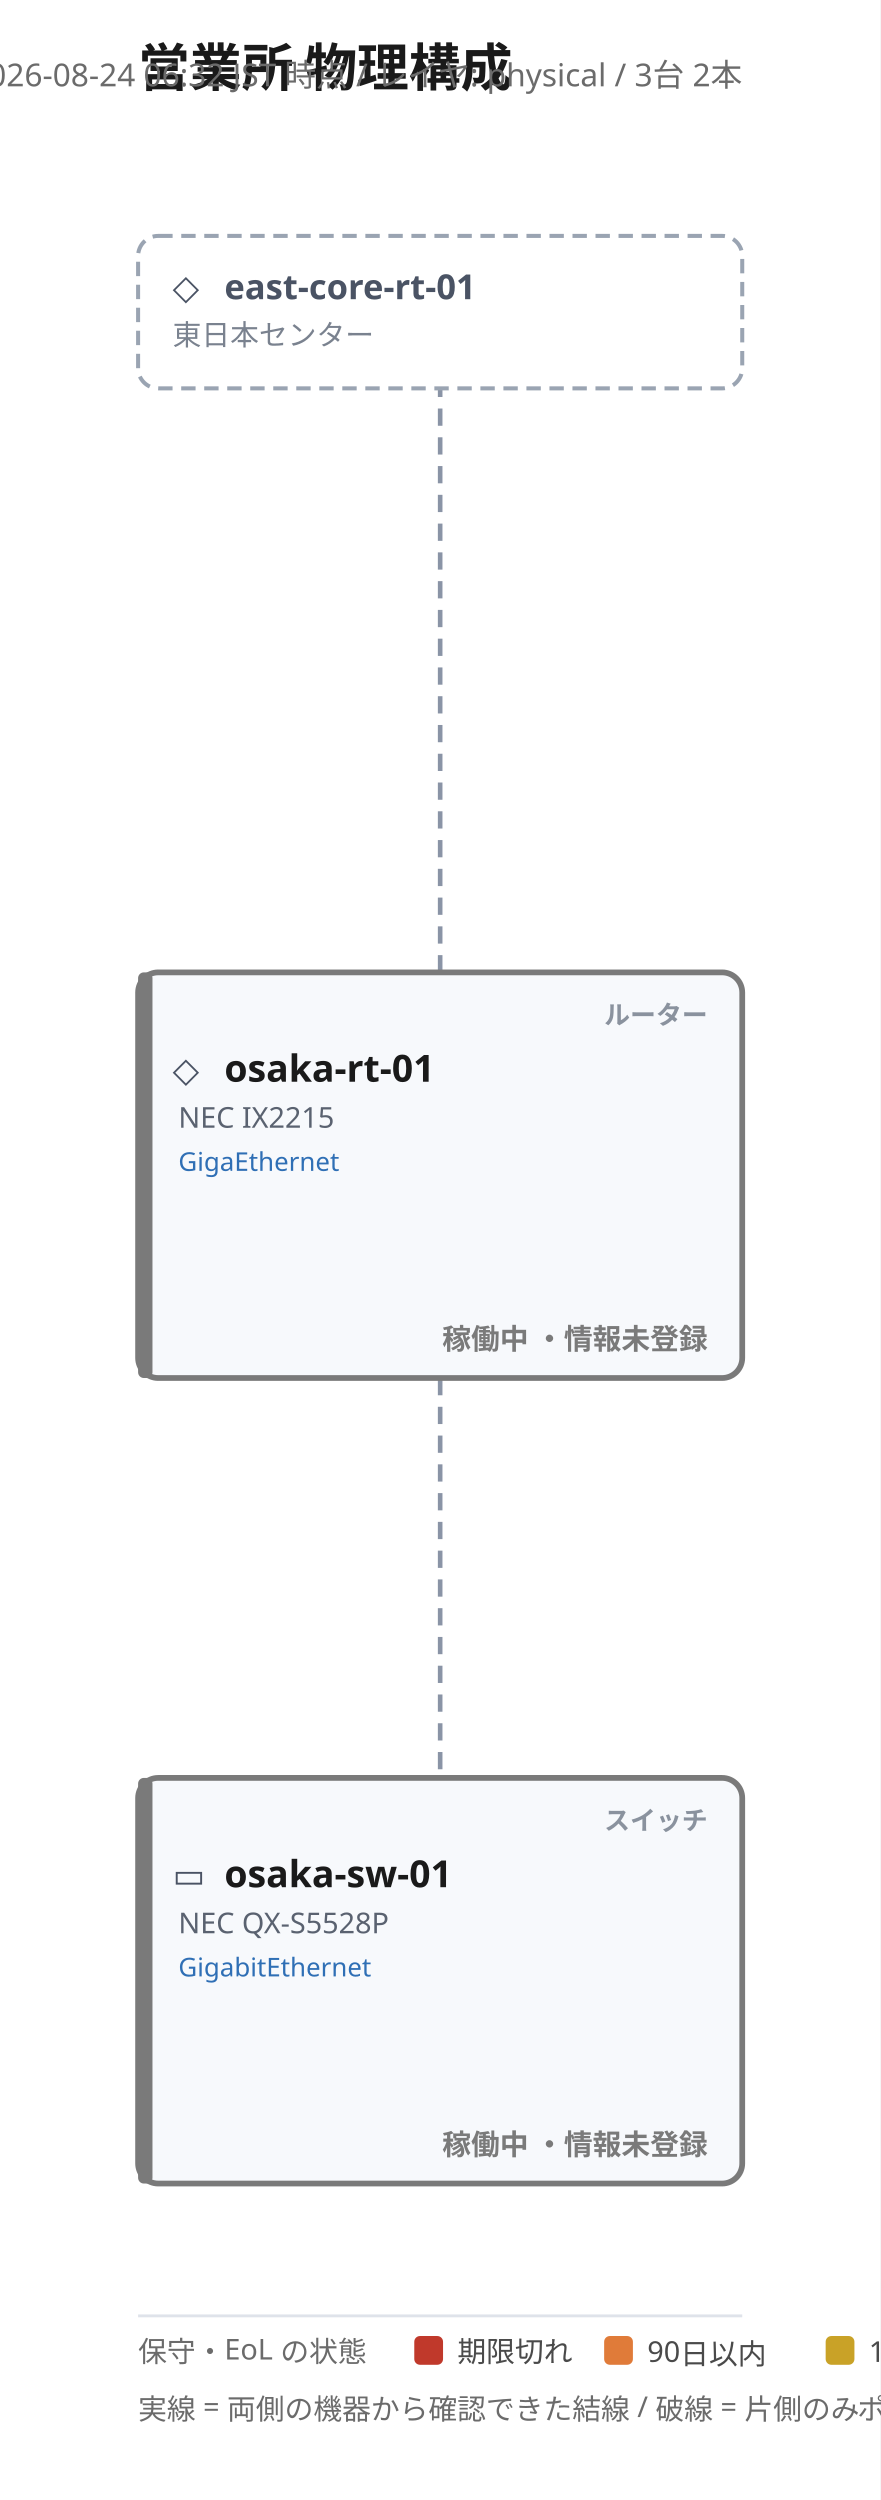
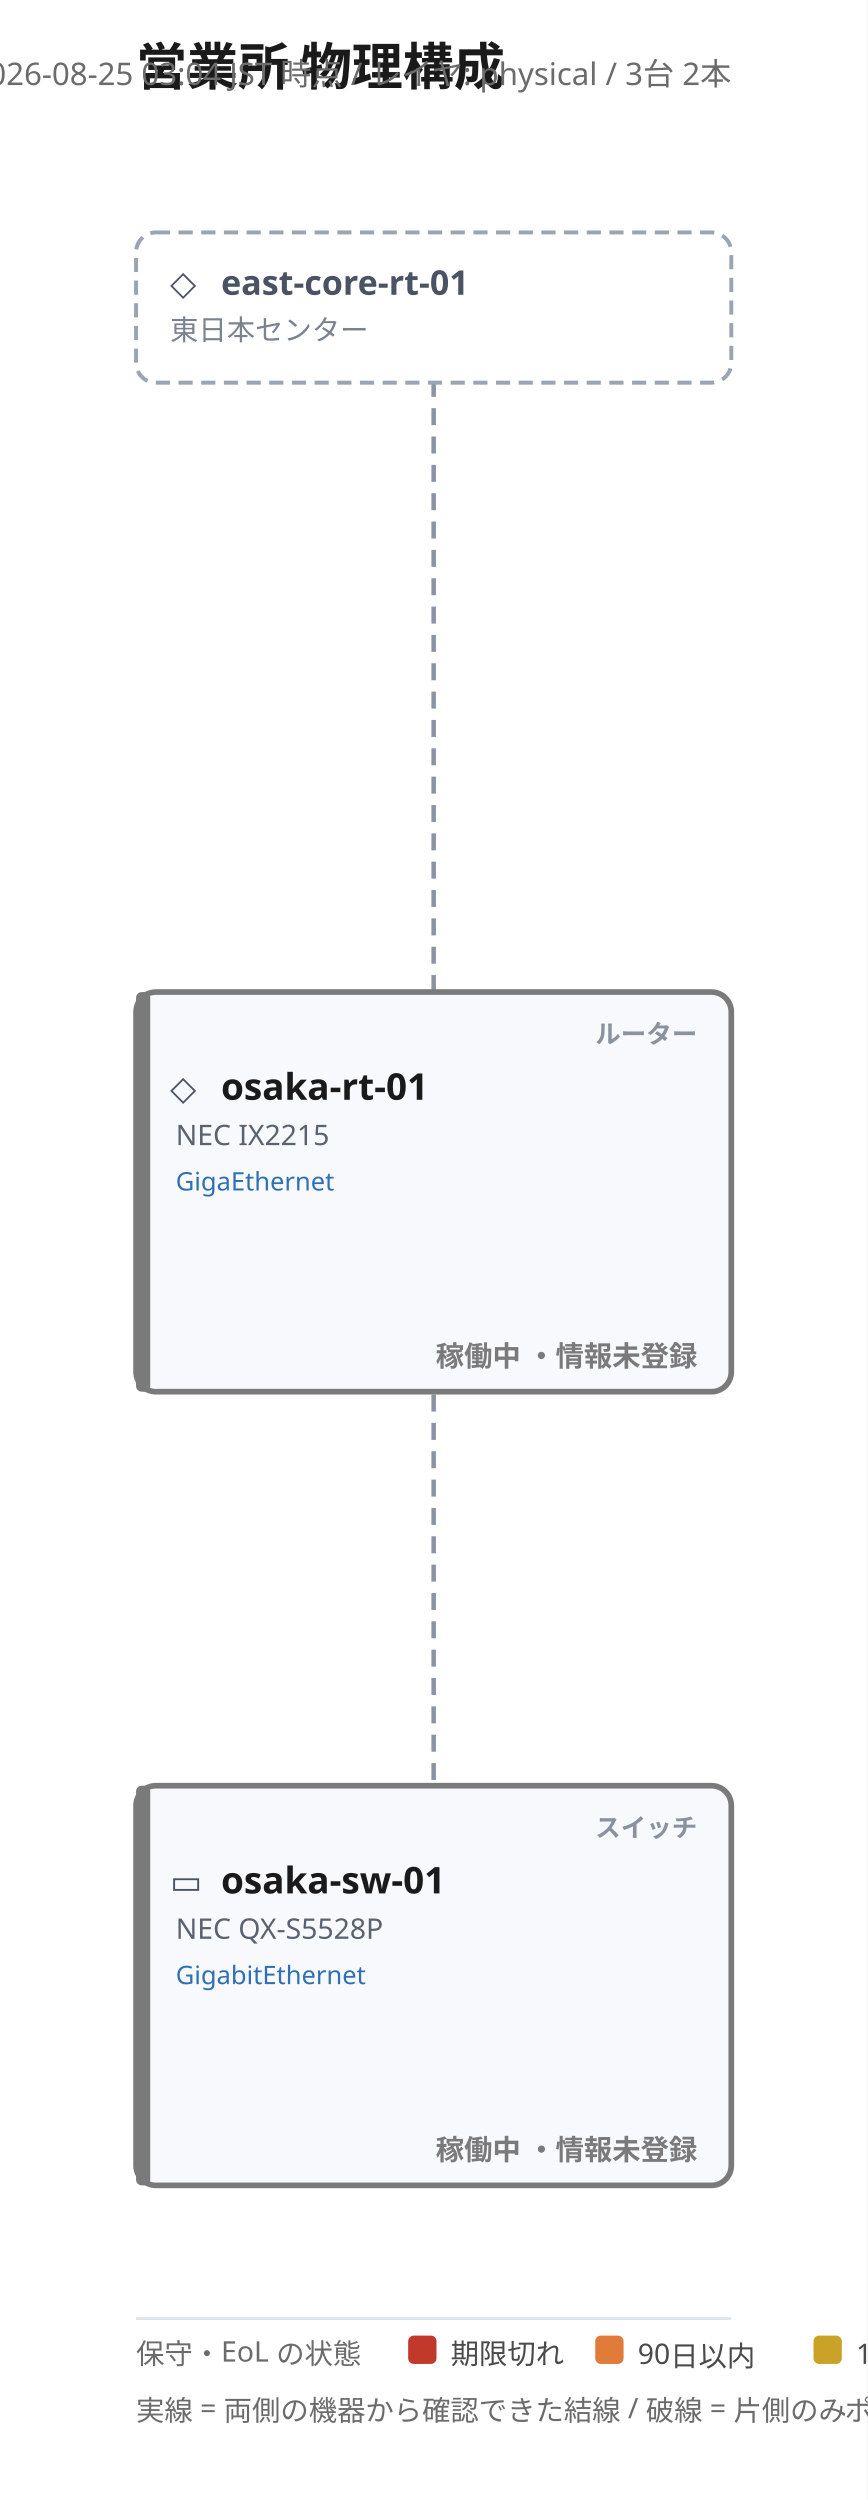
- <svg xmlns="http://www.w3.org/2000/svg" width="306" height="869" viewBox="0 0 306 869" font-family="'Yu Gothic', 'Hiragino Kaku Gothic ProN', Meiryo, 'Noto Sans JP', sans-serif">
+ <svg xmlns="http://www.w3.org/2000/svg" width="306" height="882" viewBox="0 0 306 882" font-family="'Yu Gothic', 'Hiragino Kaku Gothic ProN', Meiryo, 'Noto Sans JP', sans-serif">
  <rect width="100%" height="100%" fill="#ffffff" />
  <text x="48" y="30" font-size="18" font-weight="700" fill="#1a1a1a">営業所 物理構成</text>
-   <text x="258" y="30" font-size="11" fill="#6b6b6b" text-anchor="end">2026-08-24 06:32 JST 時点 / レイヤ: physical / 3台 2本</text>
-   <polyline points="153,338 153,135" fill="none" stroke="#8a94a6" stroke-width="1.6" stroke-dasharray="6 4" />
-   <text class="port-label" x="164.0" y="321.0" font-size="10" fill="#2f6fb5" text-anchor="middle" paint-order="stroke" stroke="#ffffff" stroke-width="3" />
+   <text x="258" y="30" font-size="11" fill="#6b6b6b" text-anchor="end">2026-08-25 03:04 JST 時点 / レイヤ: physical / 3台 2本</text>
+   <polyline points="153,350 153,135" fill="none" stroke="#8a94a6" stroke-width="1.6" stroke-dasharray="6 4" />
+   <text class="port-label" x="164.0" y="333.5" font-size="10" fill="#2f6fb5" text-anchor="middle" paint-order="stroke" stroke="#ffffff" stroke-width="3" />
  <text class="port-label" x="142.0" y="146.0" font-size="10" fill="#2f6fb5" text-anchor="middle" paint-order="stroke" stroke="#ffffff" stroke-width="3" />
-   <polyline points="153,479 153,618" fill="none" stroke="#8a94a6" stroke-width="1.6" stroke-dasharray="6 4" />
-   <text class="port-label" x="142.0" y="490.0" font-size="10" fill="#2f6fb5" text-anchor="middle" paint-order="stroke" stroke="#ffffff" stroke-width="3" />
-   <text class="port-label" x="164.0" y="601.0" font-size="10" fill="#2f6fb5" text-anchor="middle" paint-order="stroke" stroke="#ffffff" stroke-width="3" />
+   <polyline points="153,492 153,630" fill="none" stroke="#8a94a6" stroke-width="1.6" stroke-dasharray="6 4" />
+   <text class="port-label" x="142.0" y="502.5" font-size="10" fill="#2f6fb5" text-anchor="middle" paint-order="stroke" stroke="#ffffff" stroke-width="3" />
+   <text class="port-label" x="164.0" y="613.5" font-size="10" fill="#2f6fb5" text-anchor="middle" paint-order="stroke" stroke="#ffffff" stroke-width="3" />
  <g>
    <rect x="48" y="82" width="210" height="53" rx="7" fill="none" stroke="#9aa4b2" stroke-width="1.4" stroke-dasharray="5 3" />
    <text x="60" y="104" font-size="12" fill="#4a5364">◇</text>
    <text x="78" y="104" font-size="12" font-weight="700" fill="#4a5364">east-core-rt-01</text>
    <text x="60" y="120" font-size="10" fill="#7a828f">東日本センター</text>
  </g>
  <g>
-     <rect x="48" y="338" width="210" height="141" rx="7" fill="#f7f9fc" stroke="#7a7a7a" stroke-width="2" />
-     <rect x="48" y="338" width="5" height="141" rx="2" fill="#7a7a7a" />
-     <text x="246" y="356" font-size="9" font-weight="700" fill="#8a929e" text-anchor="end">ルーター</text>
-     <text x="60" y="376" font-size="12" fill="#4a5364">◇</text>
-     <text x="78" y="376" font-size="13" font-weight="700" fill="#1a1a1a">osaka-rt-01</text>
-     <text x="62" y="392" font-size="10" fill="#5a6270">NEC IX2215</text>
-     <text x="62" y="407" font-size="9">
+     <rect x="48" y="350" width="210" height="141" rx="7" fill="#f7f9fc" stroke="#7a7a7a" stroke-width="2" />
+     <rect x="48" y="350" width="5" height="141" rx="2" fill="#7a7a7a" />
+     <text x="246" y="368" font-size="9" font-weight="700" fill="#8a929e" text-anchor="end">ルーター</text>
+     <text x="60" y="388" font-size="12" fill="#4a5364">◇</text>
+     <text x="78" y="388" font-size="13" font-weight="700" fill="#1a1a1a">osaka-rt-01</text>
+     <text x="62" y="404" font-size="10" fill="#5a6270">NEC IX2215</text>
+     <text x="62" y="420" font-size="9">
      <tspan fill="#2f6fb5">GigaEthernet</tspan>
    </text>
-     <text x="246" y="469" font-size="10" font-weight="600" fill="#7a7a7a" text-anchor="end">稼働中 ・情報未登録</text>
+     <text x="246" y="482" font-size="10" font-weight="600" fill="#7a7a7a" text-anchor="end">稼働中 ・情報未登録</text>
  </g>
  <g>
-     <rect x="48" y="618" width="210" height="141" rx="7" fill="#f7f9fc" stroke="#7a7a7a" stroke-width="2" />
-     <rect x="48" y="618" width="5" height="141" rx="2" fill="#7a7a7a" />
-     <text x="246" y="636" font-size="9" font-weight="700" fill="#8a929e" text-anchor="end">スイッチ</text>
-     <text x="60" y="656" font-size="12" fill="#4a5364">▭</text>
-     <text x="78" y="656" font-size="13" font-weight="700" fill="#1a1a1a">osaka-sw-01</text>
-     <text x="62" y="672" font-size="10" fill="#5a6270">NEC QX-S5528P</text>
-     <text x="62" y="687" font-size="9">
+     <rect x="48" y="630" width="210" height="141" rx="7" fill="#f7f9fc" stroke="#7a7a7a" stroke-width="2" />
+     <rect x="48" y="630" width="5" height="141" rx="2" fill="#7a7a7a" />
+     <text x="246" y="648" font-size="9" font-weight="700" fill="#8a929e" text-anchor="end">スイッチ</text>
+     <text x="60" y="668" font-size="12" fill="#4a5364">▭</text>
+     <text x="78" y="668" font-size="13" font-weight="700" fill="#1a1a1a">osaka-sw-01</text>
+     <text x="62" y="684" font-size="10" fill="#5a6270">NEC QX-S5528P</text>
+     <text x="62" y="700" font-size="9">
      <tspan fill="#2f6fb5">GigabitEthernet</tspan>
    </text>
-     <text x="246" y="749" font-size="10" font-weight="600" fill="#7a7a7a" text-anchor="end">稼働中 ・情報未登録</text>
+     <text x="246" y="762" font-size="10" font-weight="600" fill="#7a7a7a" text-anchor="end">稼働中 ・情報未登録</text>
  </g>
-   <line x1="48" y1="805" x2="258" y2="805" stroke="#dfe3ea" stroke-width="1" />
-   <text x="48" y="821" font-size="10" fill="#6b6b6b">保守・EoL の状態</text>
-   <rect x="144" y="812" width="10" height="10" rx="2" fill="#c0392b" />
-   <text x="159" y="821" font-size="10" fill="#4a4a4a">期限切れ</text>
-   <rect x="210" y="812" width="10" height="10" rx="2" fill="#e07b39" />
-   <text x="225" y="821" font-size="10" fill="#4a4a4a">90日以内</text>
-   <rect x="287" y="812" width="10" height="10" rx="2" fill="#c9a227" />
-   <text x="302" y="821" font-size="10" fill="#4a4a4a">1年以内</text>
-   <rect x="353" y="812" width="10" height="10" rx="2" fill="#2d8a4e" />
-   <text x="368" y="821" font-size="10" fill="#4a4a4a">余裕あり</text>
-   <rect x="419" y="812" width="10" height="10" rx="2" fill="#7a7a7a" />
-   <text x="434" y="821" font-size="10" fill="#4a4a4a">情報未登録</text>
-   <text x="48" y="841" font-size="10" fill="#6b6b6b">実線 = 両側の機器から確認できた結線 / 破線 = 片側のみ</text>
-   <text x="298" y="841" font-size="10" fill="#6b6b6b">ポート種別</text>
-   <text x="358" y="841" font-size="10" fill="#2f6fb5" font-weight="700">1G</text>
+   <line x1="48" y1="818" x2="258" y2="818" stroke="#dfe3ea" stroke-width="1" />
+   <text x="48" y="834" font-size="10" fill="#6b6b6b">保守・EoL の状態</text>
+   <rect x="144" y="824" width="10" height="10" rx="2" fill="#c0392b" />
+   <text x="159" y="834" font-size="10" fill="#4a4a4a">期限切れ</text>
+   <rect x="210" y="824" width="10" height="10" rx="2" fill="#e07b39" />
+   <text x="225" y="834" font-size="10" fill="#4a4a4a">90日以内</text>
+   <rect x="287" y="824" width="10" height="10" rx="2" fill="#c9a227" />
+   <text x="302" y="834" font-size="10" fill="#4a4a4a">1年以内</text>
+   <rect x="353" y="824" width="10" height="10" rx="2" fill="#2d8a4e" />
+   <text x="368" y="834" font-size="10" fill="#4a4a4a">余裕あり</text>
+   <rect x="419" y="824" width="10" height="10" rx="2" fill="#7a7a7a" />
+   <text x="434" y="834" font-size="10" fill="#4a4a4a">情報未登録</text>
+   <text x="48" y="854" font-size="10" fill="#6b6b6b">実線 = 両側の機器から確認できた結線 / 破線 = 片側のみ</text>
+   <text x="298" y="854" font-size="10" fill="#6b6b6b">ポート種別</text>
+   <text x="358" y="854" font-size="10" fill="#2f6fb5" font-weight="700">1G</text>
</svg>
